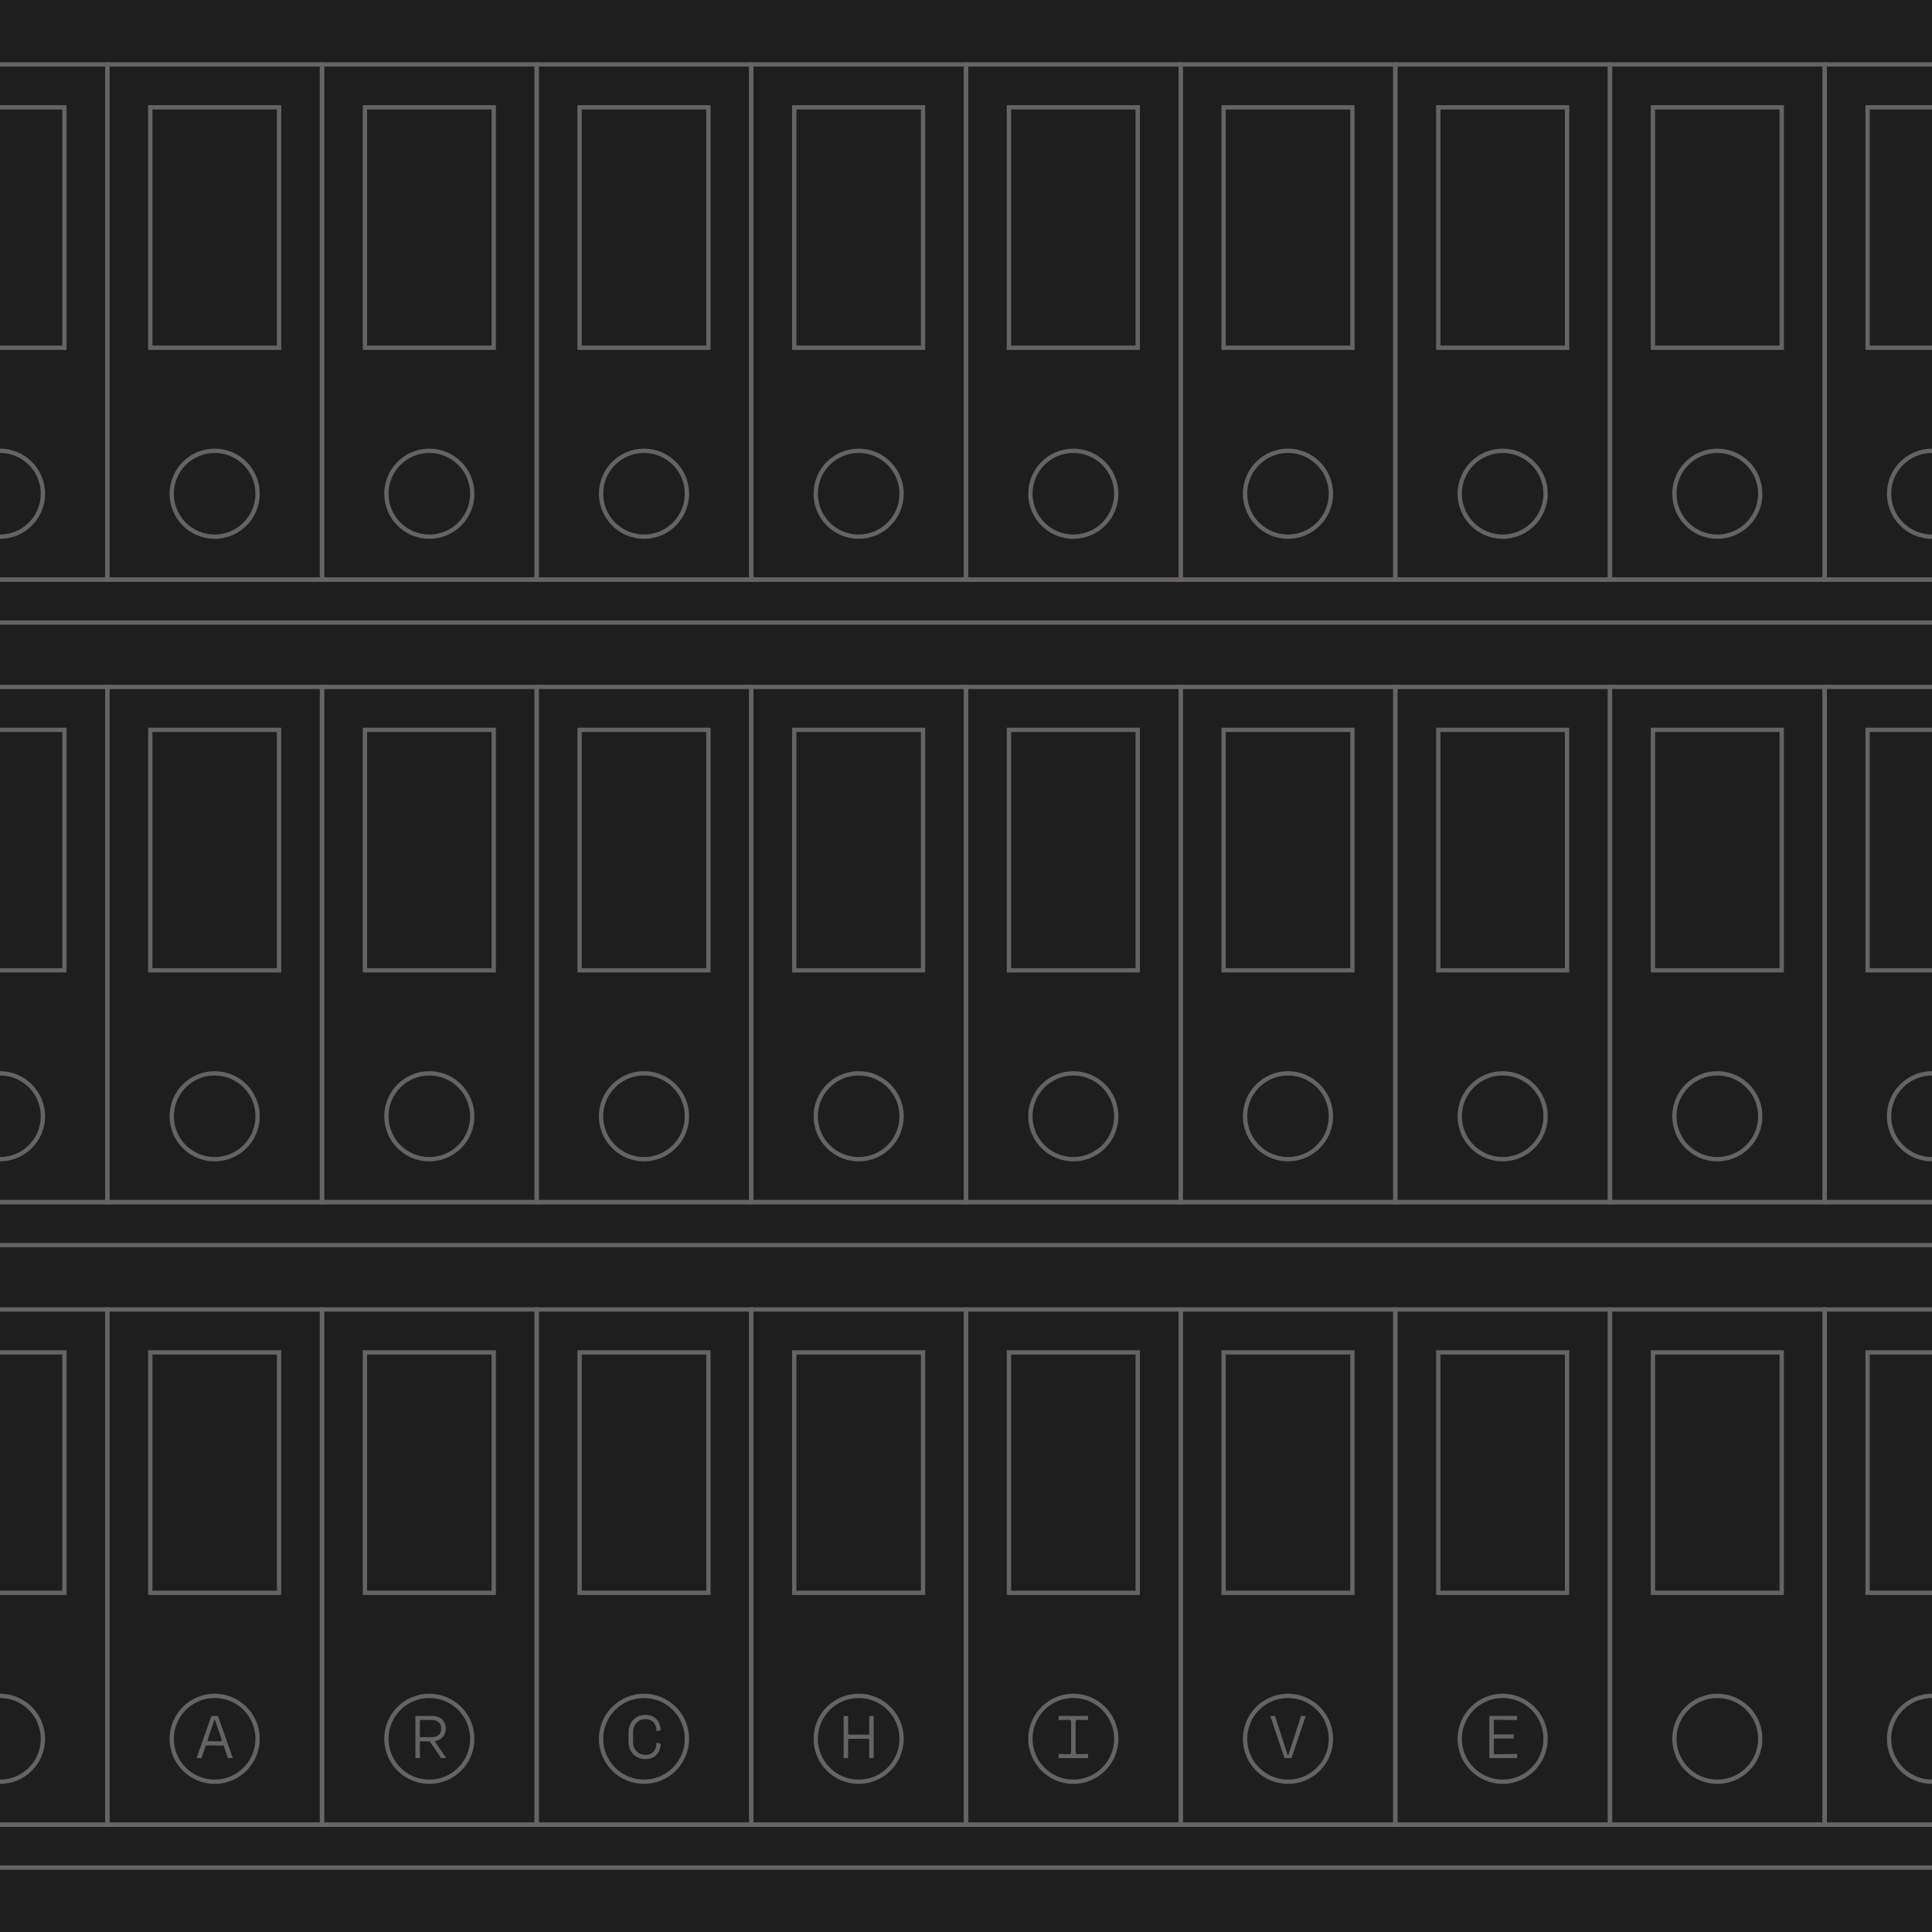
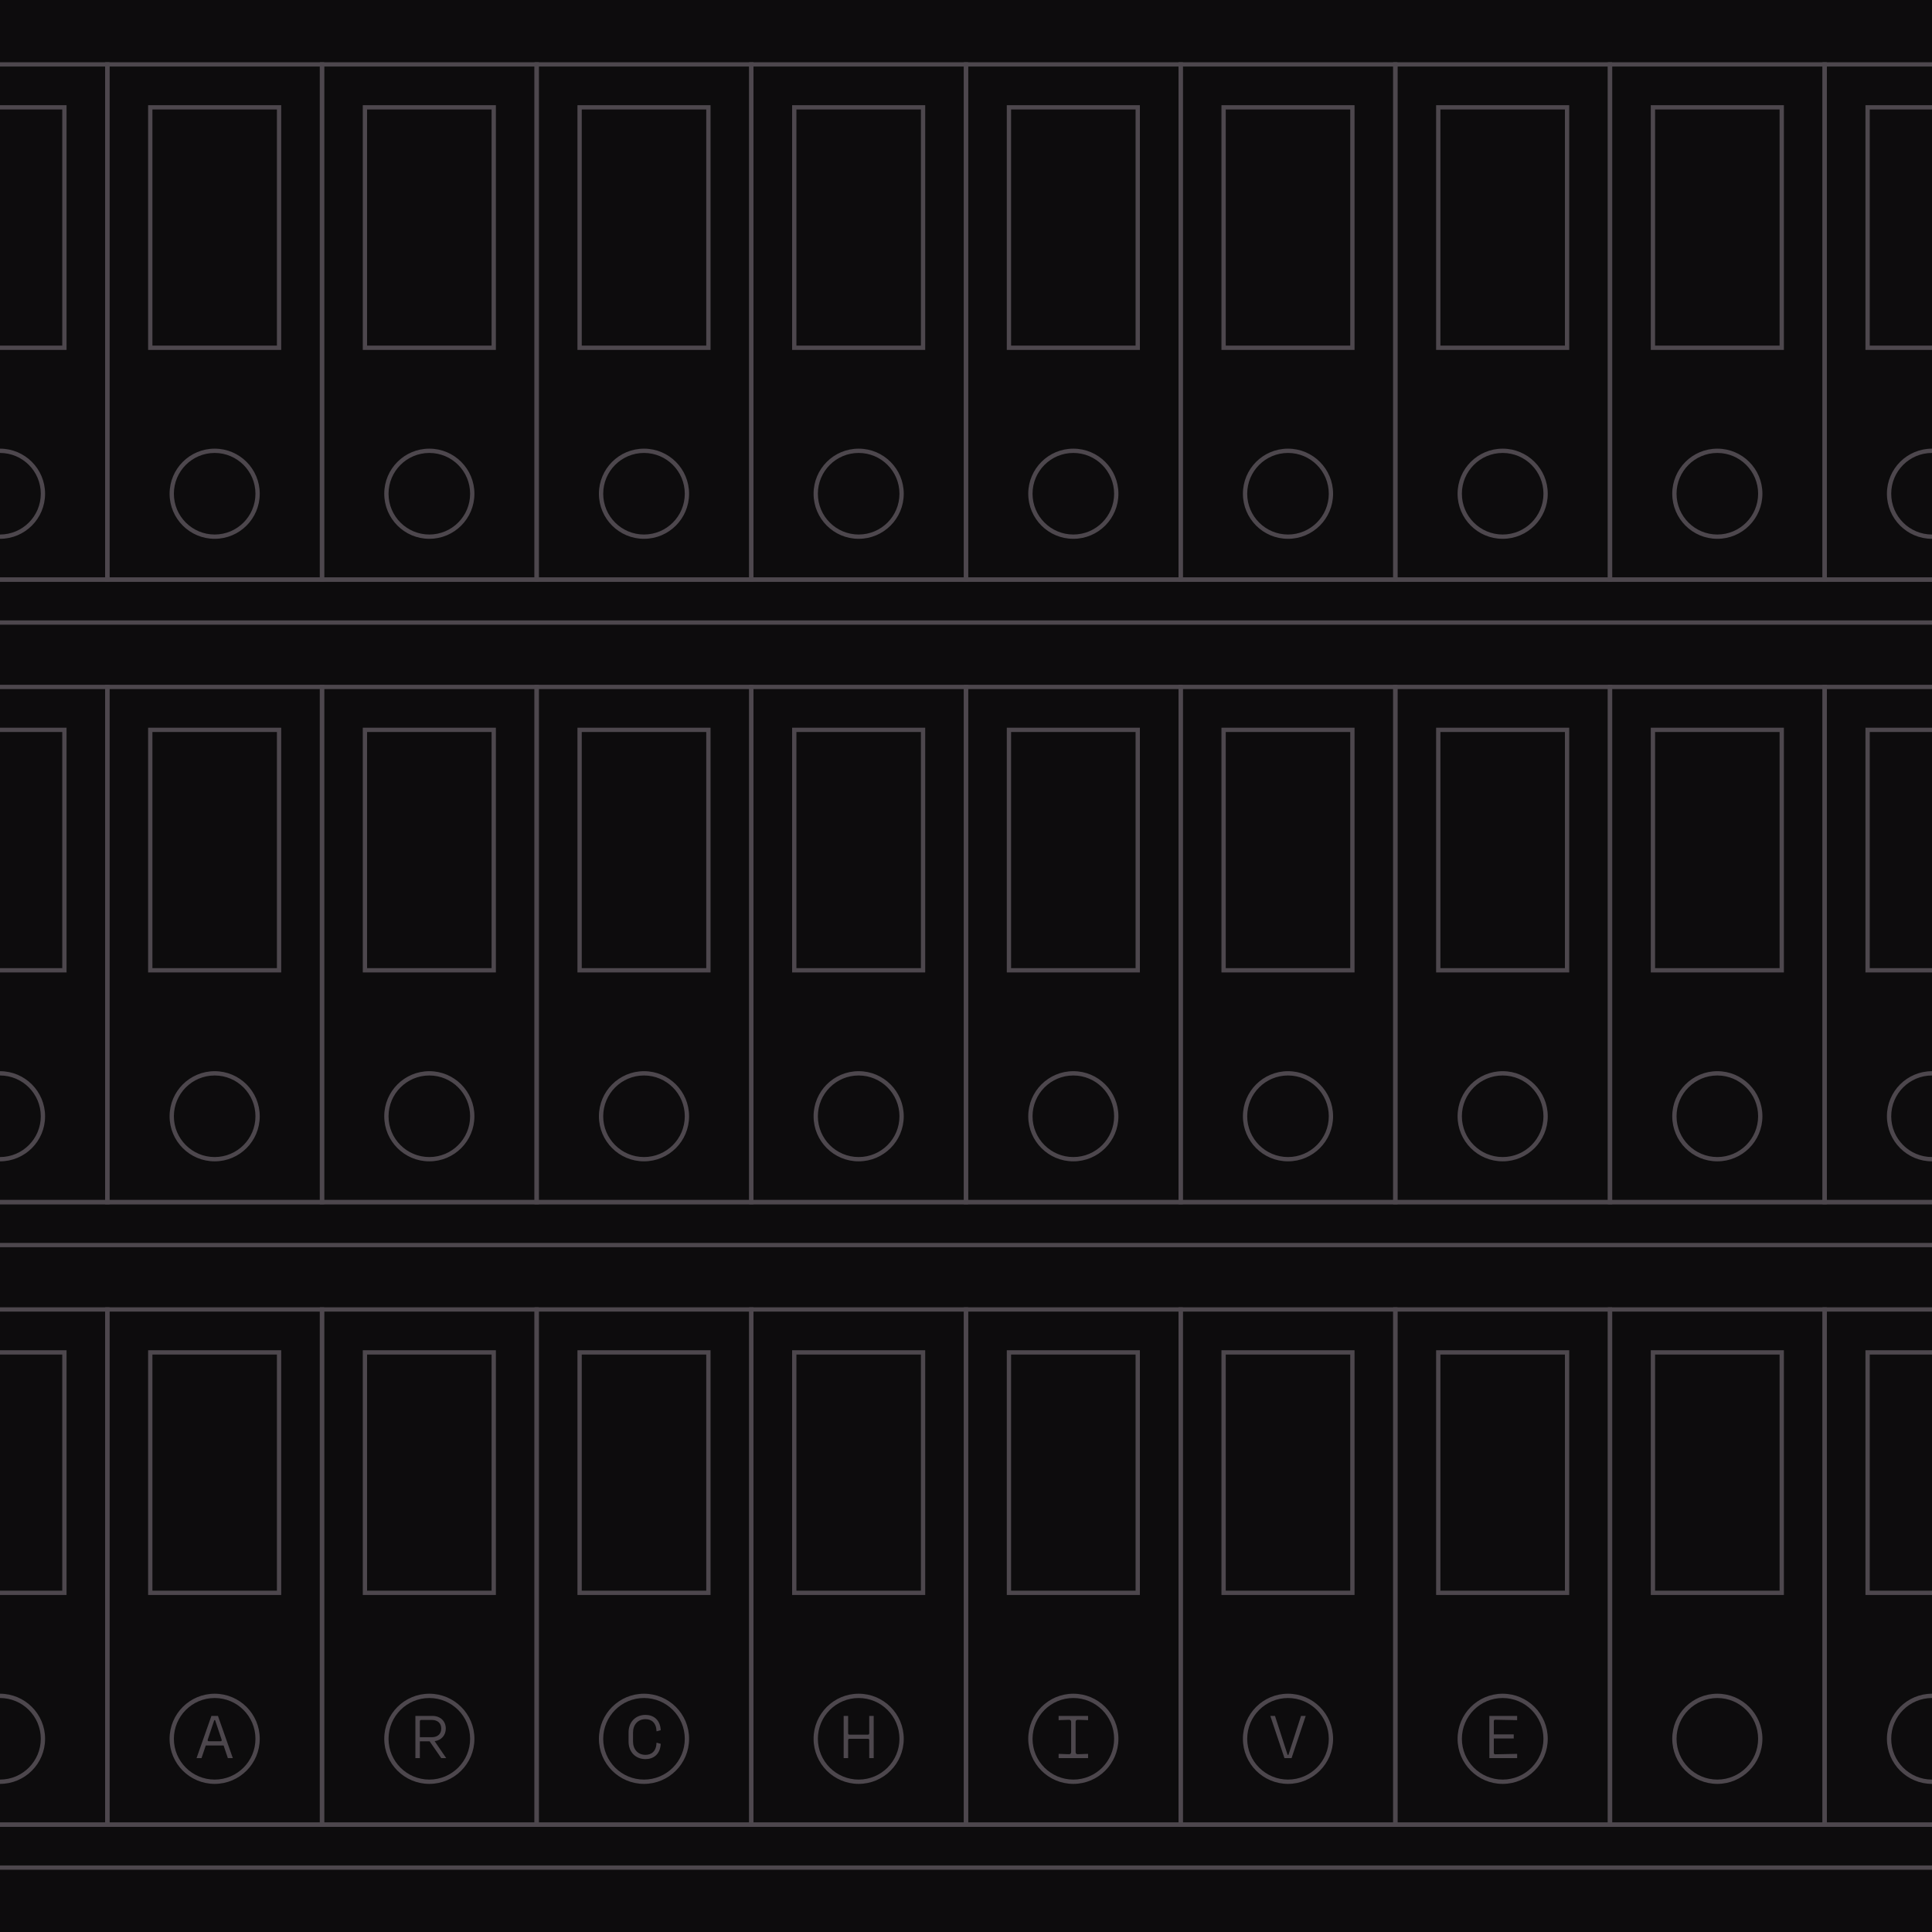
<svg xmlns="http://www.w3.org/2000/svg" width="900" height="900" viewBox="0 0 900 900" fill="none">
  <g clip-path="url(#clip0)">
-     <rect width="900" height="900" fill="#1F1E1F" />
-     <rect x="-50" y="30" width="100" height="240" stroke="#666366" stroke-width="2" />
-     <circle cy="230" r="20" stroke="#666366" stroke-width="2" />
-     <rect x="-30" y="50" width="60" height="112" stroke="#666366" stroke-width="2" />
-     <rect x="50" y="30" width="100" height="240" stroke="#666366" stroke-width="2" />
-     <circle cx="100" cy="230" r="20" stroke="#666366" stroke-width="2" />
-     <rect x="70" y="50" width="60" height="112" stroke="#666366" stroke-width="2" />
-     <rect x="150" y="30" width="100" height="240" stroke="#666366" stroke-width="2" />
-     <circle cx="200" cy="230" r="20" stroke="#666366" stroke-width="2" />
-     <rect x="170" y="50" width="60" height="112" stroke="#666366" stroke-width="2" />
-     <rect x="250" y="30" width="100" height="240" stroke="#666366" stroke-width="2" />
-     <circle cx="300" cy="230" r="20" stroke="#666366" stroke-width="2" />
-     <rect x="270" y="50" width="60" height="112" stroke="#666366" stroke-width="2" />
-     <rect x="350" y="30" width="100" height="240" stroke="#666366" stroke-width="2" />
-     <circle cx="400" cy="230" r="20" stroke="#666366" stroke-width="2" />
-     <rect x="370" y="50" width="60" height="112" stroke="#666366" stroke-width="2" />
-     <rect x="450" y="30" width="100" height="240" stroke="#666366" stroke-width="2" />
-     <circle cx="500" cy="230" r="20" stroke="#666366" stroke-width="2" />
-     <rect x="470" y="50" width="60" height="112" stroke="#666366" stroke-width="2" />
-     <rect x="550" y="30" width="100" height="240" stroke="#666366" stroke-width="2" />
-     <circle cx="600" cy="230" r="20" stroke="#666366" stroke-width="2" />
-     <rect x="570" y="50" width="60" height="112" stroke="#666366" stroke-width="2" />
-     <rect x="650" y="30" width="100" height="240" stroke="#666366" stroke-width="2" />
-     <circle cx="700" cy="230" r="20" stroke="#666366" stroke-width="2" />
-     <rect x="670" y="50" width="60" height="112" stroke="#666366" stroke-width="2" />
-     <rect x="750" y="30" width="100" height="240" stroke="#666366" stroke-width="2" />
-     <circle cx="800" cy="230" r="20" stroke="#666366" stroke-width="2" />
-     <rect x="770" y="50" width="60" height="112" stroke="#666366" stroke-width="2" />
-     <rect x="850" y="30" width="100" height="240" stroke="#666366" stroke-width="2" />
-     <circle cx="900" cy="230" r="20" stroke="#666366" stroke-width="2" />
-     <rect x="870" y="50" width="60" height="112" stroke="#666366" stroke-width="2" />
-     <rect x="-72" y="270" width="1744" height="20" stroke="#666366" stroke-width="2" />
-     <rect x="-50" y="610" width="100" height="240" stroke="#666366" stroke-width="2" />
-     <circle cy="810" r="20" stroke="#666366" stroke-width="2" />
-     <rect x="-30" y="630" width="60" height="112" stroke="#666366" stroke-width="2" />
-     <rect x="50" y="610" width="100" height="240" stroke="#666366" stroke-width="2" />
-     <circle cx="100" cy="810" r="20" stroke="#666366" stroke-width="2" />
-     <rect x="70" y="630" width="60" height="112" stroke="#666366" stroke-width="2" />
-     <rect x="150" y="610" width="100" height="240" stroke="#666366" stroke-width="2" />
-     <circle cx="200" cy="810" r="20" stroke="#666366" stroke-width="2" />
-     <rect x="170" y="630" width="60" height="112" stroke="#666366" stroke-width="2" />
-     <rect x="250" y="610" width="100" height="240" stroke="#666366" stroke-width="2" />
-     <circle cx="300" cy="810" r="20" stroke="#666366" stroke-width="2" />
-     <rect x="270" y="630" width="60" height="112" stroke="#666366" stroke-width="2" />
-     <rect x="350" y="610" width="100" height="240" stroke="#666366" stroke-width="2" />
-     <circle cx="400" cy="810" r="20" stroke="#666366" stroke-width="2" />
-     <rect x="370" y="630" width="60" height="112" stroke="#666366" stroke-width="2" />
-     <rect x="450" y="610" width="100" height="240" stroke="#666366" stroke-width="2" />
-     <circle cx="500" cy="810" r="20" stroke="#666366" stroke-width="2" />
-     <rect x="470" y="630" width="60" height="112" stroke="#666366" stroke-width="2" />
-     <rect x="550" y="610" width="100" height="240" stroke="#666366" stroke-width="2" />
-     <circle cx="600" cy="810" r="20" stroke="#666366" stroke-width="2" />
-     <rect x="570" y="630" width="60" height="112" stroke="#666366" stroke-width="2" />
-     <rect x="650" y="610" width="100" height="240" stroke="#666366" stroke-width="2" />
-     <circle cx="700" cy="810" r="20" stroke="#666366" stroke-width="2" />
-     <rect x="670" y="630" width="60" height="112" stroke="#666366" stroke-width="2" />
-     <rect x="750" y="610" width="100" height="240" stroke="#666366" stroke-width="2" />
-     <circle cx="800" cy="810" r="20" stroke="#666366" stroke-width="2" />
-     <rect x="770" y="630" width="60" height="112" stroke="#666366" stroke-width="2" />
-     <rect x="850" y="610" width="100" height="240" stroke="#666366" stroke-width="2" />
-     <circle cx="900" cy="810" r="20" stroke="#666366" stroke-width="2" />
-     <rect x="870" y="630" width="60" height="112" stroke="#666366" stroke-width="2" />
-     <rect x="-72" y="850" width="1744" height="20" stroke="#666366" stroke-width="2" />
-     <rect x="-50" y="320" width="100" height="240" stroke="#666366" stroke-width="2" />
-     <circle cy="520" r="20" stroke="#666366" stroke-width="2" />
-     <rect x="-30" y="340" width="60" height="112" stroke="#666366" stroke-width="2" />
-     <rect x="50" y="320" width="100" height="240" stroke="#666366" stroke-width="2" />
-     <circle cx="100" cy="520" r="20" stroke="#666366" stroke-width="2" />
-     <rect x="70" y="340" width="60" height="112" stroke="#666366" stroke-width="2" />
-     <rect x="150" y="320" width="100" height="240" stroke="#666366" stroke-width="2" />
-     <circle cx="200" cy="520" r="20" stroke="#666366" stroke-width="2" />
-     <rect x="170" y="340" width="60" height="112" stroke="#666366" stroke-width="2" />
-     <rect x="250" y="320" width="100" height="240" stroke="#666366" stroke-width="2" />
-     <circle cx="300" cy="520" r="20" stroke="#666366" stroke-width="2" />
-     <rect x="270" y="340" width="60" height="112" stroke="#666366" stroke-width="2" />
-     <rect x="350" y="320" width="100" height="240" stroke="#666366" stroke-width="2" />
-     <circle cx="400" cy="520" r="20" stroke="#666366" stroke-width="2" />
-     <rect x="370" y="340" width="60" height="112" stroke="#666366" stroke-width="2" />
-     <rect x="450" y="320" width="100" height="240" stroke="#666366" stroke-width="2" />
-     <circle cx="500" cy="520" r="20" stroke="#666366" stroke-width="2" />
-     <rect x="470" y="340" width="60" height="112" stroke="#666366" stroke-width="2" />
-     <rect x="550" y="320" width="100" height="240" stroke="#666366" stroke-width="2" />
-     <circle cx="600" cy="520" r="20" stroke="#666366" stroke-width="2" />
-     <rect x="570" y="340" width="60" height="112" stroke="#666366" stroke-width="2" />
-     <rect x="650" y="320" width="100" height="240" stroke="#666366" stroke-width="2" />
-     <circle cx="700" cy="520" r="20" stroke="#666366" stroke-width="2" />
-     <rect x="670" y="340" width="60" height="112" stroke="#666366" stroke-width="2" />
-     <rect x="750" y="320" width="100" height="240" stroke="#666366" stroke-width="2" />
-     <circle cx="800" cy="520" r="20" stroke="#666366" stroke-width="2" />
-     <rect x="770" y="340" width="60" height="112" stroke="#666366" stroke-width="2" />
-     <rect x="850" y="320" width="100" height="240" stroke="#666366" stroke-width="2" />
-     <circle cx="900" cy="520" r="20" stroke="#666366" stroke-width="2" />
-     <rect x="870" y="340" width="60" height="112" stroke="#666366" stroke-width="2" />
-     <rect x="-72" y="560" width="1744" height="20" stroke="#666366" stroke-width="2" />
-     <path d="M91.558 819H93.868L95.848 813.126H104.164L106.144 819H108.454L101.524 799.332H98.488L91.558 819ZM96.772 810.387L99.808 801.312H100.204L103.24 810.387C103.405 810.849 103.174 811.146 102.712 811.146H97.3C96.838 811.146 96.607 810.849 96.772 810.387Z" fill="#666366" />
-     <path d="M201.359 799.332H193.505V819H195.584V811.179H200.138L205.55 819H207.86L202.481 811.113C205.649 810.651 207.662 808.308 207.662 805.239C207.662 801.807 205.187 799.332 201.359 799.332ZM195.584 809.265V801.873C195.584 801.444 195.815 801.213 196.244 801.213H201.095C203.735 801.213 205.55 802.599 205.55 805.239C205.55 807.879 203.735 809.265 201.095 809.265H195.584Z" fill="#666366" />
-     <path d="M300.699 819.462C304.362 819.462 307.53 817.284 307.794 812.334L305.847 811.806C305.715 815.766 303.537 817.482 300.699 817.482C297.102 817.482 294.891 814.842 294.891 811.278V807.054C294.891 803.49 297.102 800.85 300.699 800.85C303.537 800.85 305.715 802.566 305.847 806.526L307.794 805.998C307.53 801.048 304.362 798.87 300.699 798.87C295.947 798.87 292.812 802.302 292.812 806.988V811.344C292.812 816.03 295.947 819.462 300.699 819.462Z" fill="#666366" />
-     <path d="M393.01 799.332V819H395.089V810.651C395.089 810.222 395.32 809.991 395.749 809.991H404.263C404.692 809.991 404.923 810.222 404.923 810.651V819H407.002V799.332H404.923V807.417C404.923 807.846 404.692 808.077 404.263 808.077H395.749C395.32 808.077 395.089 807.846 395.089 807.417V799.332H393.01Z" fill="#666366" />
-     <path d="M506.87 799.332H493.142V801.312L497.96 801.147C498.587 801.114 498.983 801.51 498.983 802.137V816.195C498.983 816.822 498.587 817.218 497.96 817.185L493.142 817.02V819H506.87V817.02L502.085 817.185C501.458 817.218 501.062 816.822 501.062 816.195V802.137C501.062 801.51 501.458 801.114 502.085 801.147L506.87 801.312V799.332Z" fill="#666366" />
-     <path d="M591.756 799.332L598.356 819H601.656L608.256 799.332H606.078L600.204 817.482H599.808L593.934 799.332H591.756Z" fill="#666366" />
-     <path d="M693.802 799.332V819H706.738V817.02L696.541 817.218C696.112 817.218 695.881 816.987 695.881 816.558V809.859H705.154V807.945H695.881V801.774C695.881 801.345 696.112 801.114 696.541 801.114L706.738 801.312V799.332H693.802Z" fill="#666366" />
+     <rect width="900" height="900" fill="#0D0C0D" />
+     <path fill-rule="evenodd" clip-rule="evenodd" d="M-51 29H51V271H-51V29ZM-49 31V269H49V31H-49Z" fill="#4D474D" />
+     <path fill-rule="evenodd" clip-rule="evenodd" d="M0 211C-10.493 211 -19 219.507 -19 230C-19 240.493 -10.493 249 0 249C10.493 249 19 240.493 19 230C19 219.507 10.493 211 0 211ZM-21 230C-21 218.402 -11.598 209 0 209C11.598 209 21 218.402 21 230C21 241.598 11.598 251 0 251C-11.598 251 -21 241.598 -21 230Z" fill="#4D474D" />
+     <path fill-rule="evenodd" clip-rule="evenodd" d="M-31 49H31V163H-31V49ZM-29 51V161H29V51H-29Z" fill="#4D474D" />
+     <path fill-rule="evenodd" clip-rule="evenodd" d="M49 29H151V271H49V29ZM51 31V269H149V31H51Z" fill="#4D474D" />
+     <path fill-rule="evenodd" clip-rule="evenodd" d="M100 211C89.507 211 81 219.507 81 230C81 240.493 89.507 249 100 249C110.493 249 119 240.493 119 230C119 219.507 110.493 211 100 211ZM79 230C79 218.402 88.402 209 100 209C111.598 209 121 218.402 121 230C121 241.598 111.598 251 100 251C88.402 251 79 241.598 79 230Z" fill="#4D474D" />
+     <path fill-rule="evenodd" clip-rule="evenodd" d="M69 49H131V163H69V49ZM71 51V161H129V51H71Z" fill="#4D474D" />
+     <path fill-rule="evenodd" clip-rule="evenodd" d="M149 29H251V271H149V29ZM151 31V269H249V31H151Z" fill="#4D474D" />
+     <path fill-rule="evenodd" clip-rule="evenodd" d="M200 211C189.507 211 181 219.507 181 230C181 240.493 189.507 249 200 249C210.493 249 219 240.493 219 230C219 219.507 210.493 211 200 211ZM179 230C179 218.402 188.402 209 200 209C211.598 209 221 218.402 221 230C221 241.598 211.598 251 200 251C188.402 251 179 241.598 179 230Z" fill="#4D474D" />
+     <path fill-rule="evenodd" clip-rule="evenodd" d="M169 49H231V163H169V49ZM171 51V161H229V51H171Z" fill="#4D474D" />
+     <path fill-rule="evenodd" clip-rule="evenodd" d="M249 29H351V271H249V29ZM251 31V269H349V31H251Z" fill="#4D474D" />
+     <path fill-rule="evenodd" clip-rule="evenodd" d="M300 211C289.507 211 281 219.507 281 230C281 240.493 289.507 249 300 249C310.493 249 319 240.493 319 230C319 219.507 310.493 211 300 211ZM279 230C279 218.402 288.402 209 300 209C311.598 209 321 218.402 321 230C321 241.598 311.598 251 300 251C288.402 251 279 241.598 279 230Z" fill="#4D474D" />
+     <path fill-rule="evenodd" clip-rule="evenodd" d="M269 49H331V163H269V49ZM271 51V161H329V51H271Z" fill="#4D474D" />
+     <path fill-rule="evenodd" clip-rule="evenodd" d="M349 29H451V271H349V29ZM351 31V269H449V31H351Z" fill="#4D474D" />
+     <path fill-rule="evenodd" clip-rule="evenodd" d="M400 211C389.507 211 381 219.507 381 230C381 240.493 389.507 249 400 249C410.493 249 419 240.493 419 230C419 219.507 410.493 211 400 211ZM379 230C379 218.402 388.402 209 400 209C411.598 209 421 218.402 421 230C421 241.598 411.598 251 400 251C388.402 251 379 241.598 379 230Z" fill="#4D474D" />
+     <path fill-rule="evenodd" clip-rule="evenodd" d="M369 49H431V163H369V49ZM371 51V161H429V51H371Z" fill="#4D474D" />
+     <path fill-rule="evenodd" clip-rule="evenodd" d="M449 29H551V271H449V29ZM451 31V269H549V31H451Z" fill="#4D474D" />
+     <path fill-rule="evenodd" clip-rule="evenodd" d="M500 211C489.507 211 481 219.507 481 230C481 240.493 489.507 249 500 249C510.493 249 519 240.493 519 230C519 219.507 510.493 211 500 211ZM479 230C479 218.402 488.402 209 500 209C511.598 209 521 218.402 521 230C521 241.598 511.598 251 500 251C488.402 251 479 241.598 479 230Z" fill="#4D474D" />
+     <path fill-rule="evenodd" clip-rule="evenodd" d="M469 49H531V163H469V49ZM471 51V161H529V51H471Z" fill="#4D474D" />
+     <path fill-rule="evenodd" clip-rule="evenodd" d="M549 29H651V271H549V29ZM551 31V269H649V31H551Z" fill="#4D474D" />
+     <path fill-rule="evenodd" clip-rule="evenodd" d="M600 211C589.507 211 581 219.507 581 230C581 240.493 589.507 249 600 249C610.493 249 619 240.493 619 230C619 219.507 610.493 211 600 211ZM579 230C579 218.402 588.402 209 600 209C611.598 209 621 218.402 621 230C621 241.598 611.598 251 600 251C588.402 251 579 241.598 579 230Z" fill="#4D474D" />
+     <path fill-rule="evenodd" clip-rule="evenodd" d="M569 49H631V163H569V49ZM571 51V161H629V51H571Z" fill="#4D474D" />
+     <path fill-rule="evenodd" clip-rule="evenodd" d="M649 29H751V271H649V29ZM651 31V269H749V31H651Z" fill="#4D474D" />
+     <path fill-rule="evenodd" clip-rule="evenodd" d="M700 211C689.507 211 681 219.507 681 230C681 240.493 689.507 249 700 249C710.493 249 719 240.493 719 230C719 219.507 710.493 211 700 211ZM679 230C679 218.402 688.402 209 700 209C711.598 209 721 218.402 721 230C721 241.598 711.598 251 700 251C688.402 251 679 241.598 679 230Z" fill="#4D474D" />
+     <path fill-rule="evenodd" clip-rule="evenodd" d="M669 49H731V163H669V49ZM671 51V161H729V51H671Z" fill="#4D474D" />
+     <path fill-rule="evenodd" clip-rule="evenodd" d="M749 29H851V271H749V29ZM751 31V269H849V31H751Z" fill="#4D474D" />
+     <path fill-rule="evenodd" clip-rule="evenodd" d="M800 211C789.507 211 781 219.507 781 230C781 240.493 789.507 249 800 249C810.493 249 819 240.493 819 230C819 219.507 810.493 211 800 211ZM779 230C779 218.402 788.402 209 800 209C811.598 209 821 218.402 821 230C821 241.598 811.598 251 800 251C788.402 251 779 241.598 779 230Z" fill="#4D474D" />
+     <path fill-rule="evenodd" clip-rule="evenodd" d="M769 49H831V163H769V49ZM771 51V161H829V51H771Z" fill="#4D474D" />
+     <path fill-rule="evenodd" clip-rule="evenodd" d="M849 29H951V271H849V29ZM851 31V269H949V31H851Z" fill="#4D474D" />
+     <path fill-rule="evenodd" clip-rule="evenodd" d="M900 211C889.507 211 881 219.507 881 230C881 240.493 889.507 249 900 249C910.493 249 919 240.493 919 230C919 219.507 910.493 211 900 211ZM879 230C879 218.402 888.402 209 900 209C911.598 209 921 218.402 921 230C921 241.598 911.598 251 900 251C888.402 251 879 241.598 879 230Z" fill="#4D474D" />
+     <path fill-rule="evenodd" clip-rule="evenodd" d="M869 49H931V163H869V49ZM871 51V161H929V51H871Z" fill="#4D474D" />
+     <path fill-rule="evenodd" clip-rule="evenodd" d="M-73 269H1673V291H-73V269ZM-71 271V289H1671V271H-71Z" fill="#4D474D" />
+     <path fill-rule="evenodd" clip-rule="evenodd" d="M-51 609H51V851H-51V609ZM-49 611V849H49V611H-49Z" fill="#4D474D" />
+     <path fill-rule="evenodd" clip-rule="evenodd" d="M0 791C-10.493 791 -19 799.507 -19 810C-19 820.493 -10.493 829 0 829C10.493 829 19 820.493 19 810C19 799.507 10.493 791 0 791ZM-21 810C-21 798.402 -11.598 789 0 789C11.598 789 21 798.402 21 810C21 821.598 11.598 831 0 831C-11.598 831 -21 821.598 -21 810Z" fill="#4D474D" />
+     <path fill-rule="evenodd" clip-rule="evenodd" d="M-31 629H31V743H-31V629ZM-29 631V741H29V631H-29Z" fill="#4D474D" />
+     <path fill-rule="evenodd" clip-rule="evenodd" d="M49 609H151V851H49V609ZM51 611V849H149V611H51Z" fill="#4D474D" />
+     <path fill-rule="evenodd" clip-rule="evenodd" d="M100 791C89.507 791 81 799.507 81 810C81 820.493 89.507 829 100 829C110.493 829 119 820.493 119 810C119 799.507 110.493 791 100 791ZM79 810C79 798.402 88.402 789 100 789C111.598 789 121 798.402 121 810C121 821.598 111.598 831 100 831C88.402 831 79 821.598 79 810Z" fill="#4D474D" />
+     <path fill-rule="evenodd" clip-rule="evenodd" d="M69 629H131V743H69V629ZM71 631V741H129V631H71Z" fill="#4D474D" />
+     <path fill-rule="evenodd" clip-rule="evenodd" d="M149 609H251V851H149V609ZM151 611V849H249V611H151Z" fill="#4D474D" />
+     <path fill-rule="evenodd" clip-rule="evenodd" d="M200 791C189.507 791 181 799.507 181 810C181 820.493 189.507 829 200 829C210.493 829 219 820.493 219 810C219 799.507 210.493 791 200 791ZM179 810C179 798.402 188.402 789 200 789C211.598 789 221 798.402 221 810C221 821.598 211.598 831 200 831C188.402 831 179 821.598 179 810Z" fill="#4D474D" />
+     <path fill-rule="evenodd" clip-rule="evenodd" d="M169 629H231V743H169V629ZM171 631V741H229V631H171Z" fill="#4D474D" />
+     <path fill-rule="evenodd" clip-rule="evenodd" d="M249 609H351V851H249V609ZM251 611V849H349V611H251Z" fill="#4D474D" />
+     <path fill-rule="evenodd" clip-rule="evenodd" d="M300 791C289.507 791 281 799.507 281 810C281 820.493 289.507 829 300 829C310.493 829 319 820.493 319 810C319 799.507 310.493 791 300 791ZM279 810C279 798.402 288.402 789 300 789C311.598 789 321 798.402 321 810C321 821.598 311.598 831 300 831C288.402 831 279 821.598 279 810Z" fill="#4D474D" />
+     <path fill-rule="evenodd" clip-rule="evenodd" d="M269 629H331V743H269V629ZM271 631V741H329V631H271Z" fill="#4D474D" />
+     <path fill-rule="evenodd" clip-rule="evenodd" d="M349 609H451V851H349V609ZM351 611V849H449V611H351Z" fill="#4D474D" />
+     <path fill-rule="evenodd" clip-rule="evenodd" d="M400 791C389.507 791 381 799.507 381 810C381 820.493 389.507 829 400 829C410.493 829 419 820.493 419 810C419 799.507 410.493 791 400 791ZM379 810C379 798.402 388.402 789 400 789C411.598 789 421 798.402 421 810C421 821.598 411.598 831 400 831C388.402 831 379 821.598 379 810Z" fill="#4D474D" />
+     <path fill-rule="evenodd" clip-rule="evenodd" d="M369 629H431V743H369V629ZM371 631V741H429V631H371Z" fill="#4D474D" />
+     <path fill-rule="evenodd" clip-rule="evenodd" d="M449 609H551V851H449V609ZM451 611V849H549V611H451Z" fill="#4D474D" />
+     <path fill-rule="evenodd" clip-rule="evenodd" d="M500 791C489.507 791 481 799.507 481 810C481 820.493 489.507 829 500 829C510.493 829 519 820.493 519 810C519 799.507 510.493 791 500 791ZM479 810C479 798.402 488.402 789 500 789C511.598 789 521 798.402 521 810C521 821.598 511.598 831 500 831C488.402 831 479 821.598 479 810Z" fill="#4D474D" />
+     <path fill-rule="evenodd" clip-rule="evenodd" d="M469 629H531V743H469V629ZM471 631V741H529V631H471Z" fill="#4D474D" />
+     <path fill-rule="evenodd" clip-rule="evenodd" d="M549 609H651V851H549V609ZM551 611V849H649V611H551Z" fill="#4D474D" />
+     <path fill-rule="evenodd" clip-rule="evenodd" d="M600 791C589.507 791 581 799.507 581 810C581 820.493 589.507 829 600 829C610.493 829 619 820.493 619 810C619 799.507 610.493 791 600 791ZM579 810C579 798.402 588.402 789 600 789C611.598 789 621 798.402 621 810C621 821.598 611.598 831 600 831C588.402 831 579 821.598 579 810Z" fill="#4D474D" />
+     <path fill-rule="evenodd" clip-rule="evenodd" d="M569 629H631V743H569V629ZM571 631V741H629V631H571Z" fill="#4D474D" />
+     <path fill-rule="evenodd" clip-rule="evenodd" d="M649 609H751V851H649V609ZM651 611V849H749V611H651Z" fill="#4D474D" />
+     <path fill-rule="evenodd" clip-rule="evenodd" d="M700 791C689.507 791 681 799.507 681 810C681 820.493 689.507 829 700 829C710.493 829 719 820.493 719 810C719 799.507 710.493 791 700 791ZM679 810C679 798.402 688.402 789 700 789C711.598 789 721 798.402 721 810C721 821.598 711.598 831 700 831C688.402 831 679 821.598 679 810Z" fill="#4D474D" />
+     <path fill-rule="evenodd" clip-rule="evenodd" d="M669 629H731V743H669V629ZM671 631V741H729V631H671Z" fill="#4D474D" />
+     <path fill-rule="evenodd" clip-rule="evenodd" d="M749 609H851V851H749V609ZM751 611V849H849V611H751Z" fill="#4D474D" />
+     <path fill-rule="evenodd" clip-rule="evenodd" d="M800 791C789.507 791 781 799.507 781 810C781 820.493 789.507 829 800 829C810.493 829 819 820.493 819 810C819 799.507 810.493 791 800 791ZM779 810C779 798.402 788.402 789 800 789C811.598 789 821 798.402 821 810C821 821.598 811.598 831 800 831C788.402 831 779 821.598 779 810Z" fill="#4D474D" />
+     <path fill-rule="evenodd" clip-rule="evenodd" d="M769 629H831V743H769V629ZM771 631V741H829V631H771Z" fill="#4D474D" />
+     <path fill-rule="evenodd" clip-rule="evenodd" d="M849 609H951V851H849V609ZM851 611V849H949V611H851Z" fill="#4D474D" />
+     <path fill-rule="evenodd" clip-rule="evenodd" d="M900 791C889.507 791 881 799.507 881 810C881 820.493 889.507 829 900 829C910.493 829 919 820.493 919 810C919 799.507 910.493 791 900 791ZM879 810C879 798.402 888.402 789 900 789C911.598 789 921 798.402 921 810C921 821.598 911.598 831 900 831C888.402 831 879 821.598 879 810Z" fill="#4D474D" />
+     <path fill-rule="evenodd" clip-rule="evenodd" d="M869 629H931V743H869V629ZM871 631V741H929V631H871Z" fill="#4D474D" />
+     <path fill-rule="evenodd" clip-rule="evenodd" d="M-73 849H1673V871H-73V849ZM-71 851V869H1671V851H-71Z" fill="#4D474D" />
+     <path fill-rule="evenodd" clip-rule="evenodd" d="M-51 319H51V561H-51V319ZM-49 321V559H49V321H-49Z" fill="#4D474D" />
+     <path fill-rule="evenodd" clip-rule="evenodd" d="M0 501C-10.493 501 -19 509.507 -19 520C-19 530.493 -10.493 539 0 539C10.493 539 19 530.493 19 520C19 509.507 10.493 501 0 501ZM-21 520C-21 508.402 -11.598 499 0 499C11.598 499 21 508.402 21 520C21 531.598 11.598 541 0 541C-11.598 541 -21 531.598 -21 520Z" fill="#4D474D" />
+     <path fill-rule="evenodd" clip-rule="evenodd" d="M-31 339H31V453H-31V339ZM-29 341V451H29V341H-29Z" fill="#4D474D" />
+     <path fill-rule="evenodd" clip-rule="evenodd" d="M49 319H151V561H49V319ZM51 321V559H149V321H51Z" fill="#4D474D" />
+     <path fill-rule="evenodd" clip-rule="evenodd" d="M100 501C89.507 501 81 509.507 81 520C81 530.493 89.507 539 100 539C110.493 539 119 530.493 119 520C119 509.507 110.493 501 100 501ZM79 520C79 508.402 88.402 499 100 499C111.598 499 121 508.402 121 520C121 531.598 111.598 541 100 541C88.402 541 79 531.598 79 520Z" fill="#4D474D" />
+     <path fill-rule="evenodd" clip-rule="evenodd" d="M69 339H131V453H69V339ZM71 341V451H129V341H71Z" fill="#4D474D" />
+     <path fill-rule="evenodd" clip-rule="evenodd" d="M149 319H251V561H149V319ZM151 321V559H249V321H151Z" fill="#4D474D" />
+     <path fill-rule="evenodd" clip-rule="evenodd" d="M200 501C189.507 501 181 509.507 181 520C181 530.493 189.507 539 200 539C210.493 539 219 530.493 219 520C219 509.507 210.493 501 200 501ZM179 520C179 508.402 188.402 499 200 499C211.598 499 221 508.402 221 520C221 531.598 211.598 541 200 541C188.402 541 179 531.598 179 520Z" fill="#4D474D" />
+     <path fill-rule="evenodd" clip-rule="evenodd" d="M169 339H231V453H169V339ZM171 341V451H229V341H171Z" fill="#4D474D" />
+     <path fill-rule="evenodd" clip-rule="evenodd" d="M249 319H351V561H249V319ZM251 321V559H349V321H251Z" fill="#4D474D" />
+     <path fill-rule="evenodd" clip-rule="evenodd" d="M300 501C289.507 501 281 509.507 281 520C281 530.493 289.507 539 300 539C310.493 539 319 530.493 319 520C319 509.507 310.493 501 300 501ZM279 520C279 508.402 288.402 499 300 499C311.598 499 321 508.402 321 520C321 531.598 311.598 541 300 541C288.402 541 279 531.598 279 520Z" fill="#4D474D" />
+     <path fill-rule="evenodd" clip-rule="evenodd" d="M269 339H331V453H269V339ZM271 341V451H329V341H271Z" fill="#4D474D" />
+     <path fill-rule="evenodd" clip-rule="evenodd" d="M349 319H451V561H349V319ZM351 321V559H449V321H351Z" fill="#4D474D" />
+     <path fill-rule="evenodd" clip-rule="evenodd" d="M400 501C389.507 501 381 509.507 381 520C381 530.493 389.507 539 400 539C410.493 539 419 530.493 419 520C419 509.507 410.493 501 400 501ZM379 520C379 508.402 388.402 499 400 499C411.598 499 421 508.402 421 520C421 531.598 411.598 541 400 541C388.402 541 379 531.598 379 520Z" fill="#4D474D" />
+     <path fill-rule="evenodd" clip-rule="evenodd" d="M369 339H431V453H369V339ZM371 341V451H429V341H371Z" fill="#4D474D" />
+     <path fill-rule="evenodd" clip-rule="evenodd" d="M449 319H551V561H449V319ZM451 321V559H549V321H451Z" fill="#4D474D" />
+     <path fill-rule="evenodd" clip-rule="evenodd" d="M500 501C489.507 501 481 509.507 481 520C481 530.493 489.507 539 500 539C510.493 539 519 530.493 519 520C519 509.507 510.493 501 500 501ZM479 520C479 508.402 488.402 499 500 499C511.598 499 521 508.402 521 520C521 531.598 511.598 541 500 541C488.402 541 479 531.598 479 520Z" fill="#4D474D" />
+     <path fill-rule="evenodd" clip-rule="evenodd" d="M469 339H531V453H469V339ZM471 341V451H529V341H471Z" fill="#4D474D" />
+     <path fill-rule="evenodd" clip-rule="evenodd" d="M549 319H651V561H549V319ZM551 321V559H649V321H551Z" fill="#4D474D" />
+     <path fill-rule="evenodd" clip-rule="evenodd" d="M600 501C589.507 501 581 509.507 581 520C581 530.493 589.507 539 600 539C610.493 539 619 530.493 619 520C619 509.507 610.493 501 600 501ZM579 520C579 508.402 588.402 499 600 499C611.598 499 621 508.402 621 520C621 531.598 611.598 541 600 541C588.402 541 579 531.598 579 520Z" fill="#4D474D" />
+     <path fill-rule="evenodd" clip-rule="evenodd" d="M569 339H631V453H569V339ZM571 341V451H629V341H571Z" fill="#4D474D" />
+     <path fill-rule="evenodd" clip-rule="evenodd" d="M649 319H751V561H649V319ZM651 321V559H749V321H651Z" fill="#4D474D" />
+     <path fill-rule="evenodd" clip-rule="evenodd" d="M700 501C689.507 501 681 509.507 681 520C681 530.493 689.507 539 700 539C710.493 539 719 530.493 719 520C719 509.507 710.493 501 700 501ZM679 520C679 508.402 688.402 499 700 499C711.598 499 721 508.402 721 520C721 531.598 711.598 541 700 541C688.402 541 679 531.598 679 520Z" fill="#4D474D" />
+     <path fill-rule="evenodd" clip-rule="evenodd" d="M669 339H731V453H669V339ZM671 341V451H729V341H671Z" fill="#4D474D" />
+     <path fill-rule="evenodd" clip-rule="evenodd" d="M749 319H851V561H749V319ZM751 321V559H849V321H751Z" fill="#4D474D" />
+     <path fill-rule="evenodd" clip-rule="evenodd" d="M800 501C789.507 501 781 509.507 781 520C781 530.493 789.507 539 800 539C810.493 539 819 530.493 819 520C819 509.507 810.493 501 800 501ZM779 520C779 508.402 788.402 499 800 499C811.598 499 821 508.402 821 520C821 531.598 811.598 541 800 541C788.402 541 779 531.598 779 520Z" fill="#4D474D" />
+     <path fill-rule="evenodd" clip-rule="evenodd" d="M769 339H831V453H769V339ZM771 341V451H829V341H771Z" fill="#4D474D" />
+     <path fill-rule="evenodd" clip-rule="evenodd" d="M849 319H951V561H849V319ZM851 321V559H949V321H851Z" fill="#4D474D" />
+     <path fill-rule="evenodd" clip-rule="evenodd" d="M900 501C889.507 501 881 509.507 881 520C881 530.493 889.507 539 900 539C910.493 539 919 530.493 919 520C919 509.507 910.493 501 900 501ZM879 520C879 508.402 888.402 499 900 499C911.598 499 921 508.402 921 520C921 531.598 911.598 541 900 541C888.402 541 879 531.598 879 520Z" fill="#4D474D" />
+     <path fill-rule="evenodd" clip-rule="evenodd" d="M869 339H931V453H869V339ZM871 341V451H929V341H871Z" fill="#4D474D" />
+     <path fill-rule="evenodd" clip-rule="evenodd" d="M-73 559H1673V581H-73V559ZM-71 561V579H1671V561H-71Z" fill="#4D474D" />
+     <path d="M91.559 819H93.869L95.849 813.126H104.165L106.145 819H108.455L101.525 799.332H98.489L91.559 819ZM96.773 810.387L99.809 801.312H100.205L103.241 810.387C103.406 810.849 103.175 811.146 102.713 811.146H97.301C96.839 811.146 96.608 810.849 96.773 810.387Z" fill="#4D474D" />
+     <path d="M201.36 799.332H193.506V819H195.585V811.179H200.139L205.551 819H207.861L202.482 811.113C205.65 810.651 207.663 808.308 207.663 805.239C207.663 801.807 205.188 799.332 201.36 799.332ZM195.585 809.265V801.873C195.585 801.444 195.816 801.213 196.245 801.213H201.096C203.736 801.213 205.551 802.599 205.551 805.239C205.551 807.879 203.736 809.265 201.096 809.265H195.585Z" fill="#4D474D" />
+     <path d="M300.7 819.462C304.363 819.462 307.53 817.284 307.794 812.334L305.848 811.806C305.716 815.766 303.537 817.482 300.7 817.482C297.103 817.482 294.892 814.842 294.892 811.278V807.054C294.892 803.49 297.103 800.85 300.7 800.85C303.537 800.85 305.716 802.566 305.848 806.526L307.794 805.998C307.53 801.048 304.363 798.87 300.7 798.87C295.947 798.87 292.812 802.302 292.812 806.988V811.344C292.812 816.03 295.947 819.462 300.7 819.462Z" fill="#4D474D" />
+     <path d="M393.011 799.332V819H395.09V810.651C395.09 810.222 395.321 809.991 395.75 809.991H404.264C404.693 809.991 404.924 810.222 404.924 810.651V819H407.003V799.332H404.924V807.417C404.924 807.846 404.693 808.077 404.264 808.077H395.75C395.321 808.077 395.09 807.846 395.09 807.417V799.332H393.011Z" fill="#4D474D" />
+     <path d="M506.871 799.332H493.143V801.312L497.961 801.147C498.588 801.114 498.984 801.51 498.984 802.137V816.195C498.984 816.822 498.588 817.218 497.961 817.185L493.143 817.02V819H506.871V817.02L502.086 817.185C501.459 817.218 501.063 816.822 501.063 816.195V802.137C501.063 801.51 501.459 801.114 502.086 801.147L506.871 801.312V799.332Z" fill="#4D474D" />
+     <path d="M591.757 799.332L598.357 819H601.657L608.257 799.332H606.079L600.205 817.482H599.809L593.935 799.332H591.757Z" fill="#4D474D" />
+     <path d="M693.803 799.332V819H706.739V817.02L696.542 817.218C696.113 817.218 695.882 816.987 695.882 816.558V809.859H705.155V807.945H695.882V801.774C695.882 801.345 696.113 801.114 696.542 801.114L706.739 801.312V799.332H693.803Z" fill="#4D474D" />
  </g>
  <defs>
    <clipPath id="clip0">
      <rect width="900" height="900" fill="white" />
    </clipPath>
  </defs>
</svg>
